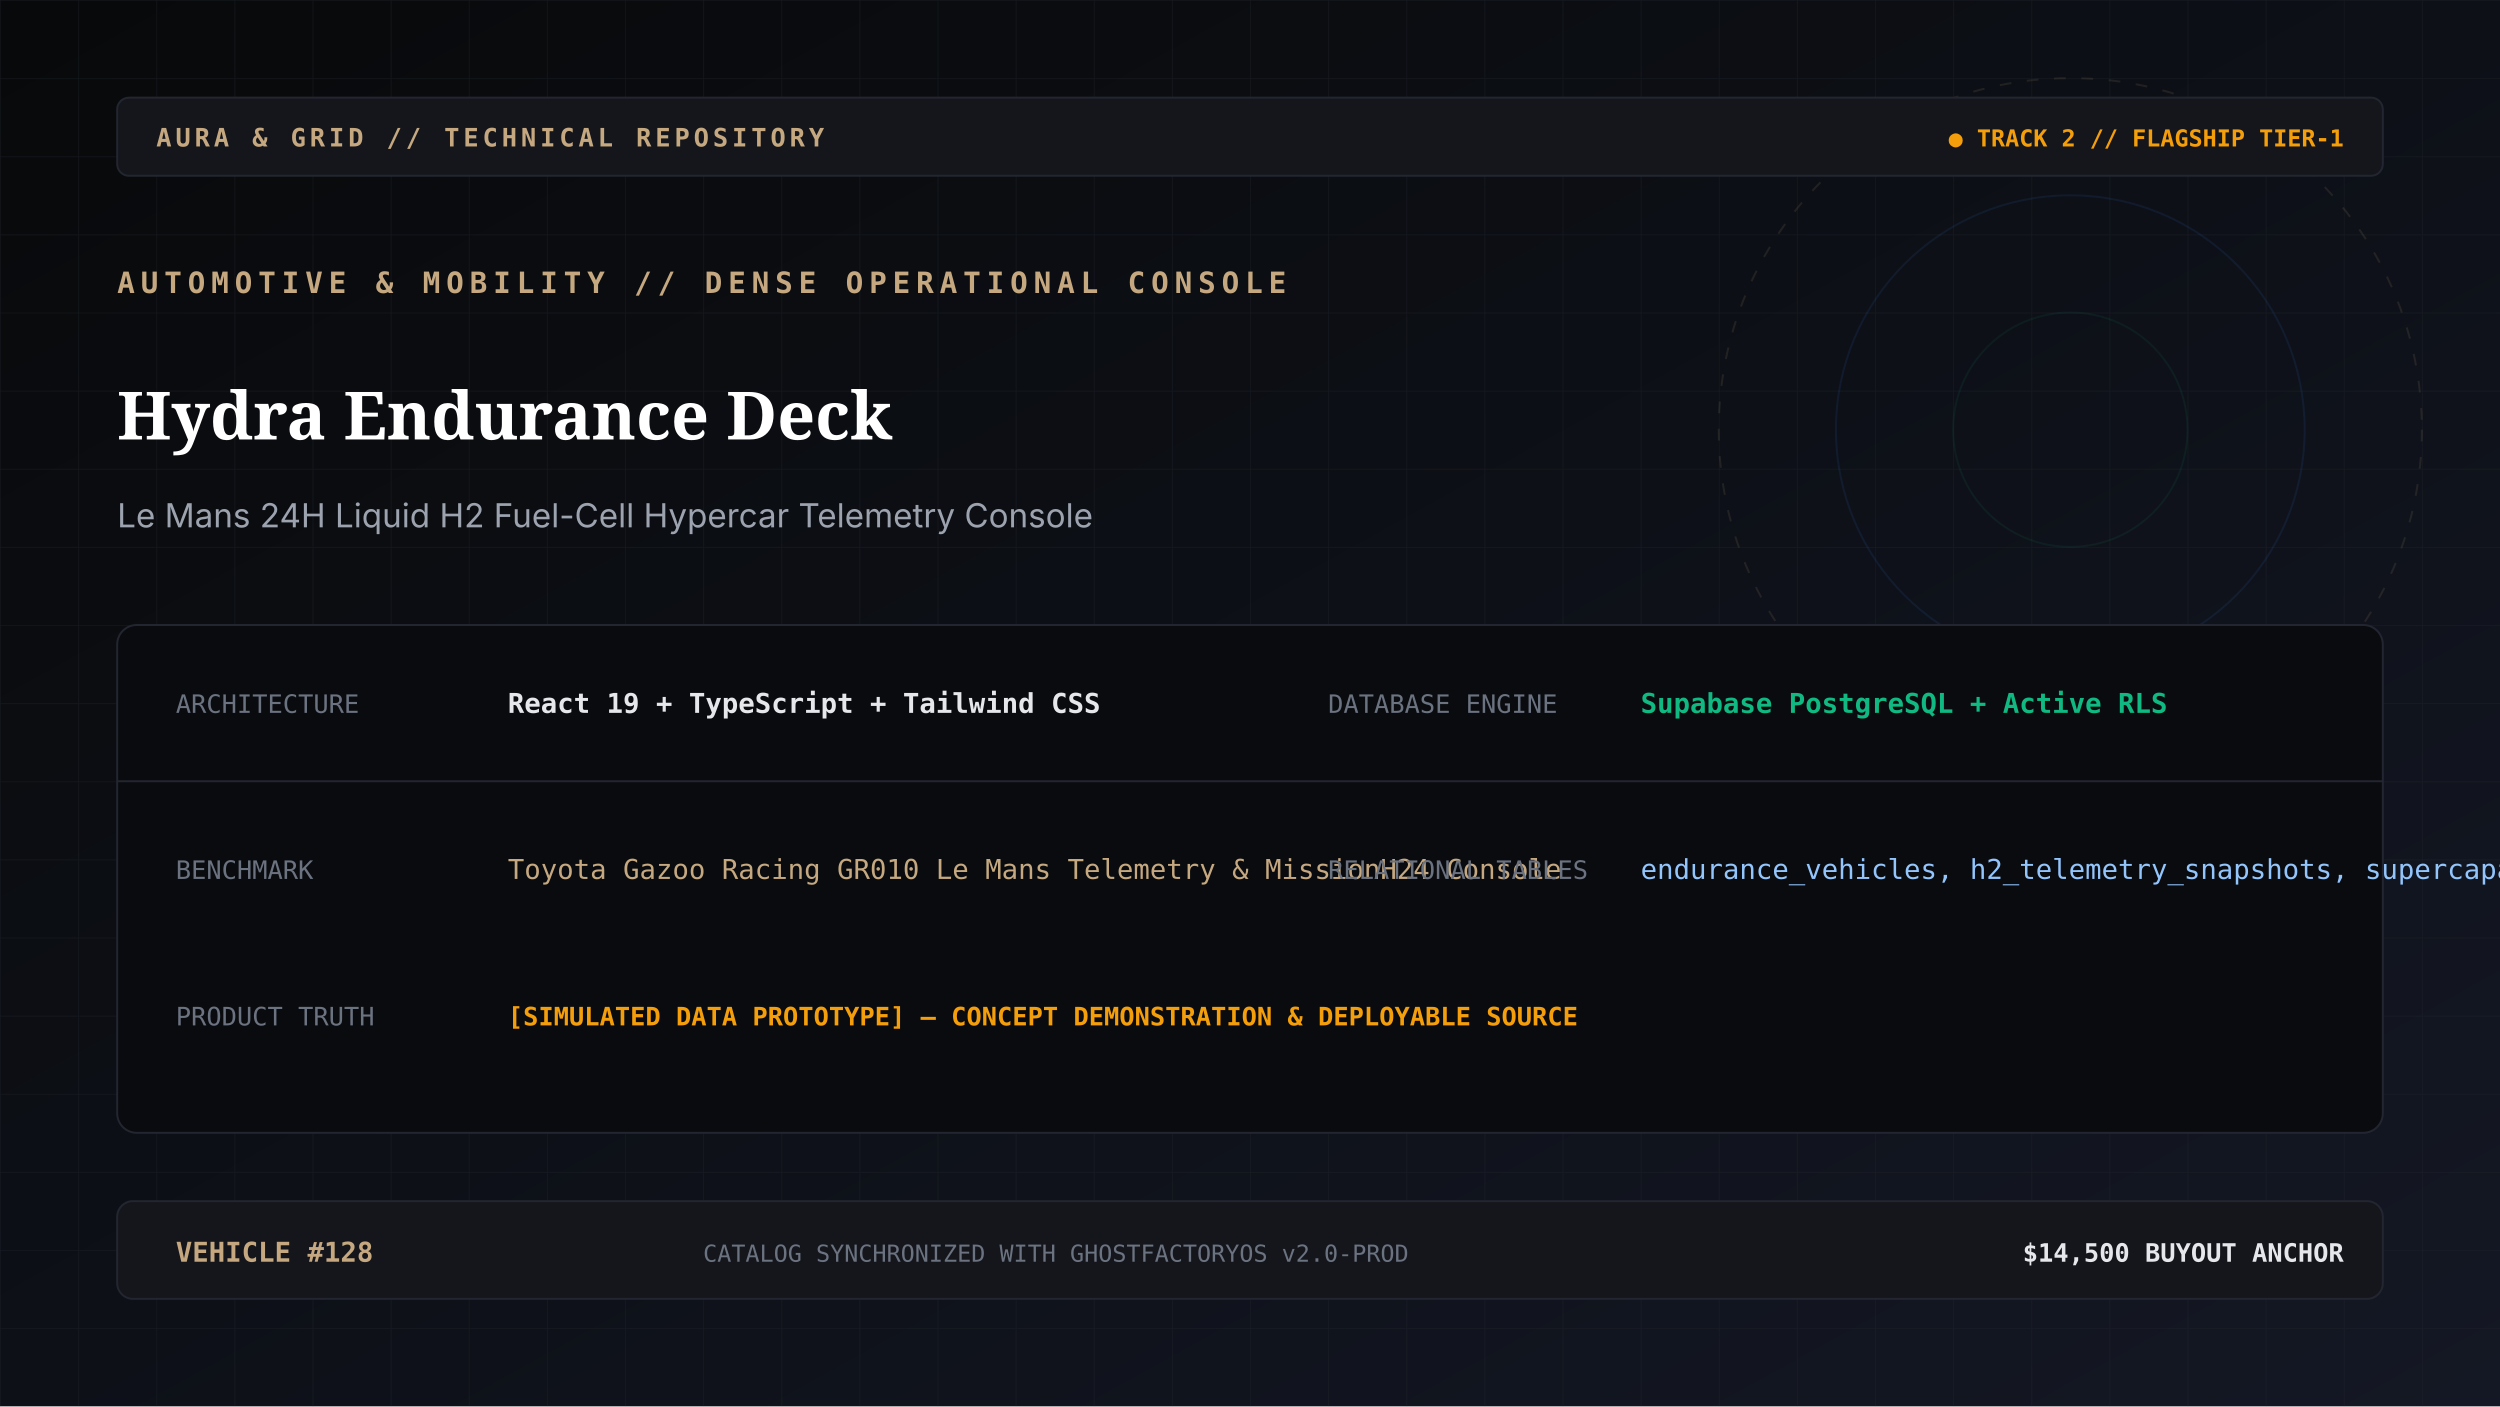
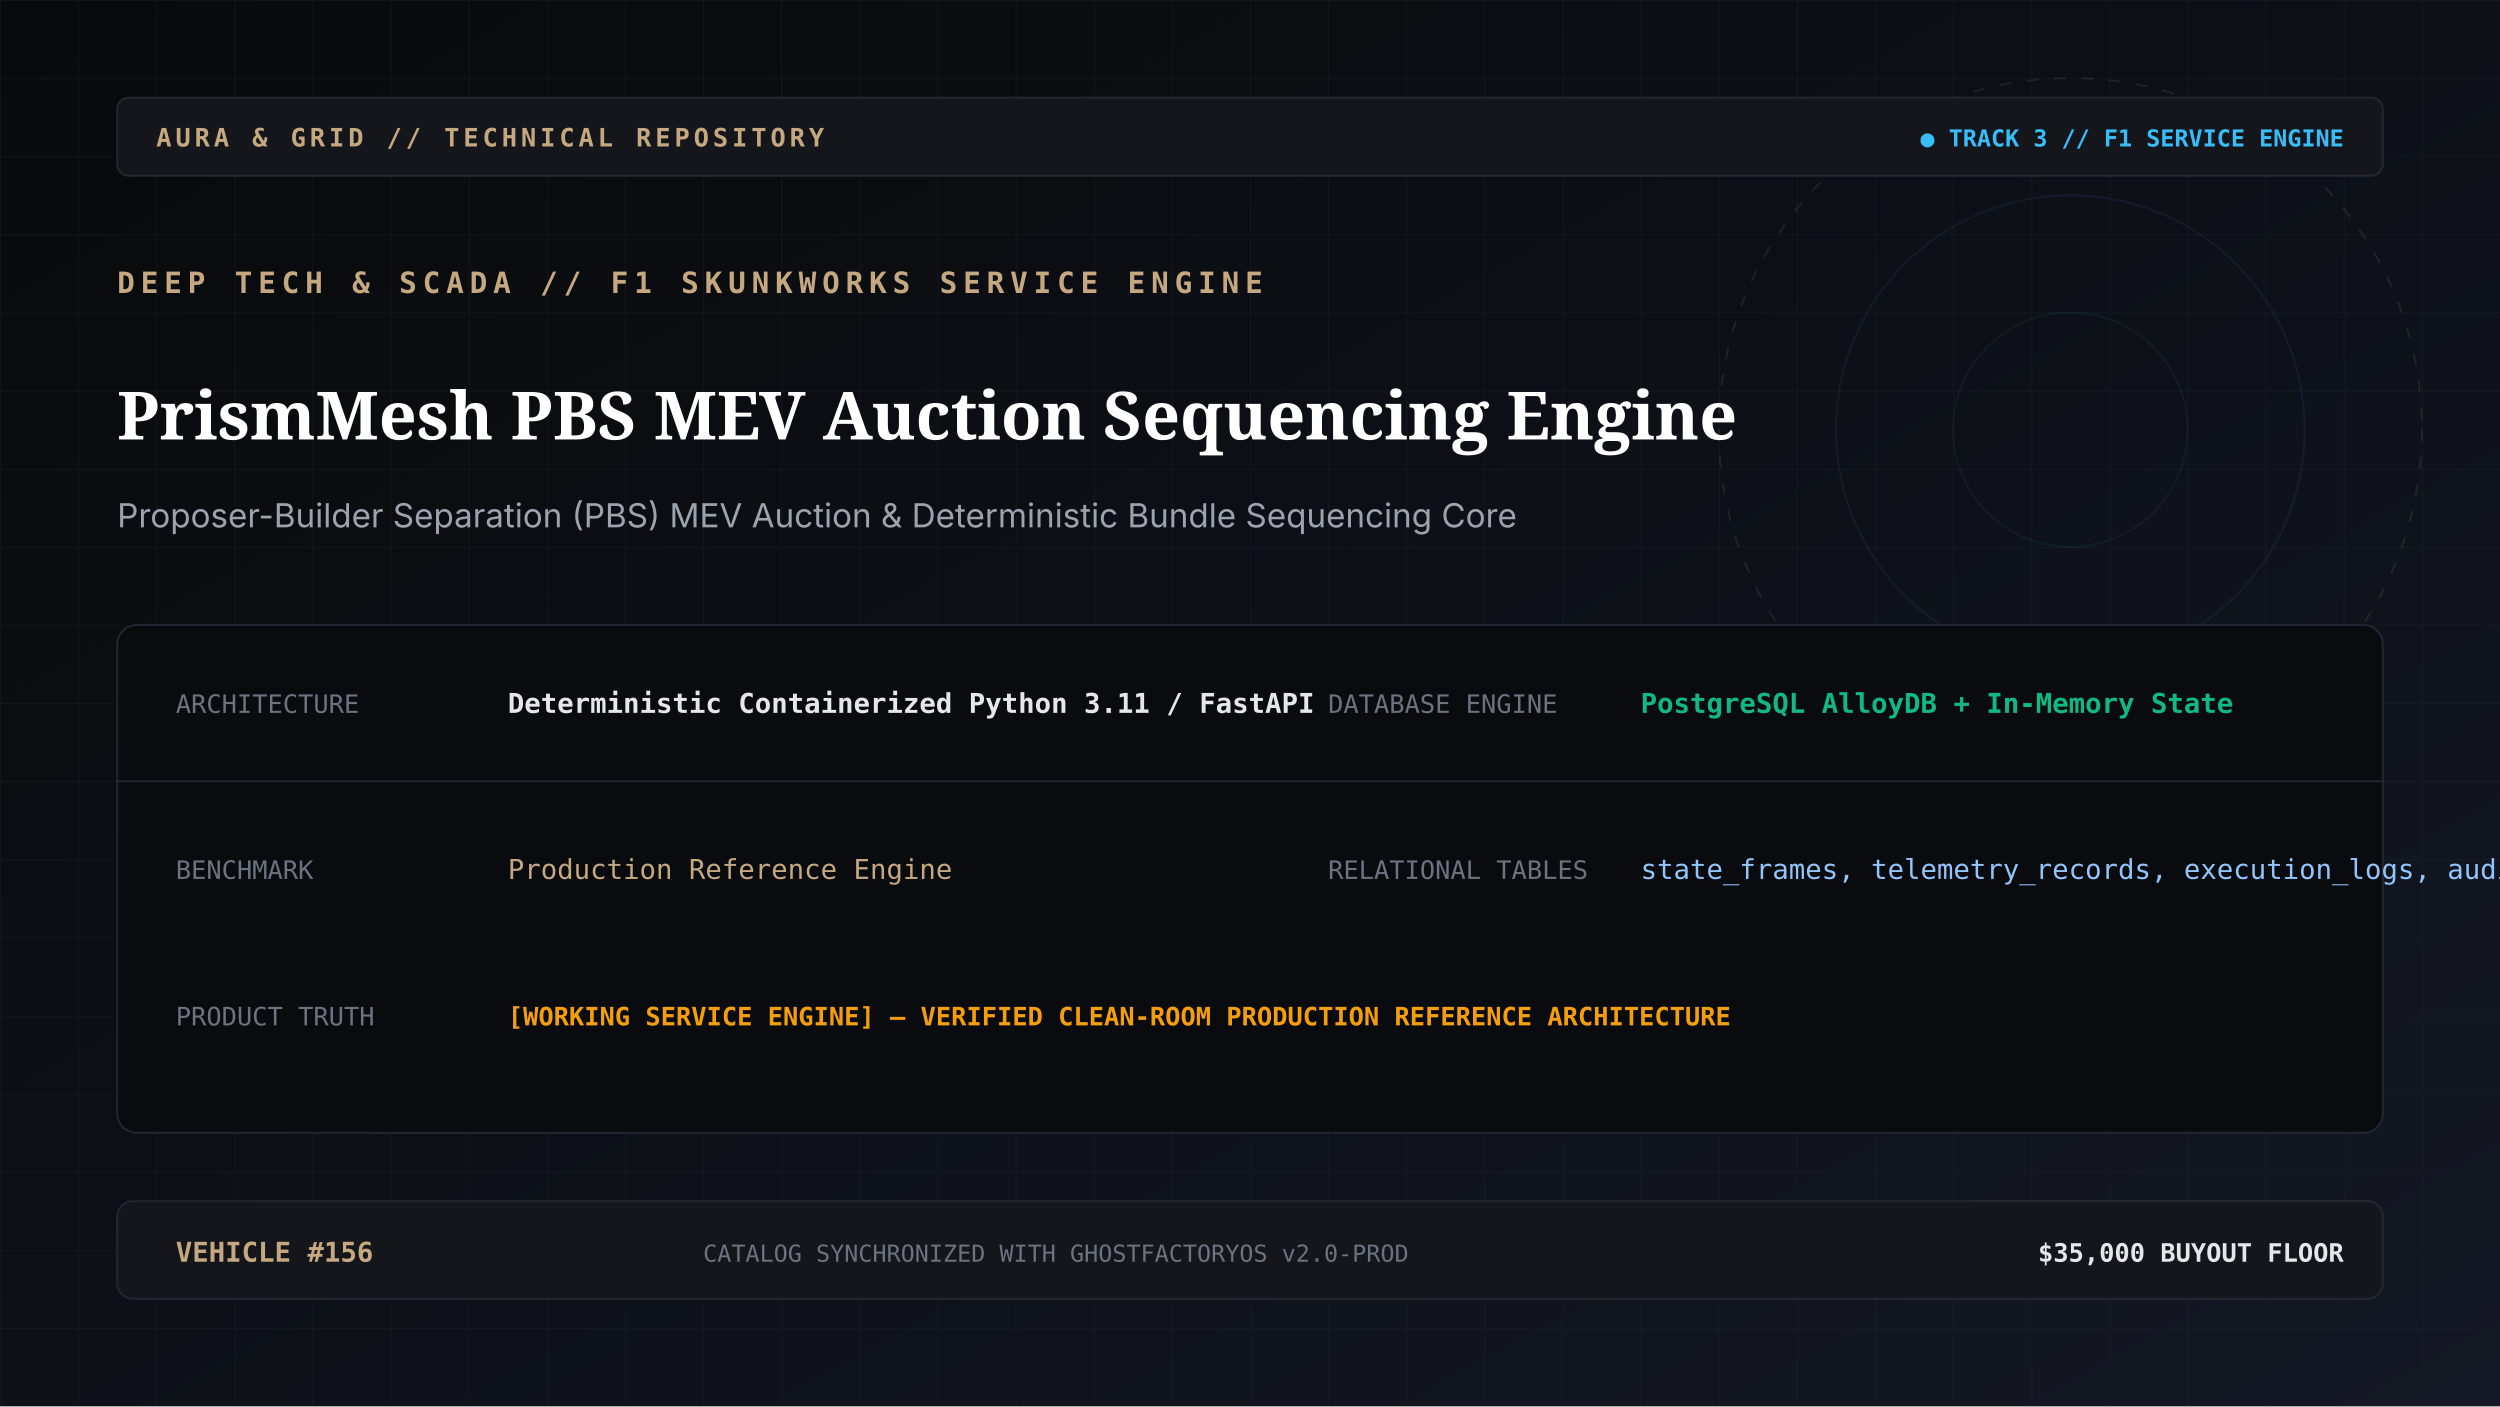
<svg xmlns="http://www.w3.org/2000/svg" width="1280" height="720" viewBox="0 0 1280 720">
  <defs>
-     <linearGradient id="bg-128" x1="0%" y1="0%" x2="100%" y2="100%">
+     <linearGradient id="bg-156" x1="0%" y1="0%" x2="100%" y2="100%">
      <stop offset="0%" stop-color="#08090A" />
      <stop offset="50%" stop-color="#0D1017" />
      <stop offset="100%" stop-color="#141824" />
    </linearGradient>
-     <pattern id="grid-128" width="40" height="40" patternUnits="userSpaceOnUse">
+     <pattern id="grid-156" width="40" height="40" patternUnits="userSpaceOnUse">
      <path d="M 40 0 L 0 0 0 40" fill="none" stroke="#232630" stroke-width="0.75" stroke-opacity="0.45" />
    </pattern>
  </defs>
-   <rect width="1280" height="720" fill="url(#bg-128)" />
-   <rect width="1280" height="720" fill="url(#grid-128)" />
+   <rect width="1280" height="720" fill="url(#bg-156)" />
+   <rect width="1280" height="720" fill="url(#grid-156)" />
  <circle cx="1060" cy="220" r="180" fill="none" stroke="#C5A880" stroke-width="1" stroke-opacity="0.12" stroke-dasharray="6 8" />
  <circle cx="1060" cy="220" r="120" fill="none" stroke="#3B82F6" stroke-width="1" stroke-opacity="0.1" />
  <circle cx="1060" cy="220" r="60" fill="none" stroke="#10B981" stroke-width="1" stroke-opacity="0.08" />
  <rect x="60" y="50" width="1160" height="40" fill="#14161C" rx="6" stroke="#232630" stroke-width="1" />
  <text x="80" y="75" fill="#C5A880" font-family="'JetBrains Mono', monospace" font-size="13" font-weight="600" letter-spacing="2">AURA &amp; GRID // TECHNICAL REPOSITORY</text>
-   <text x="1200" y="75" text-anchor="end" fill="#F59E0B" font-family="'JetBrains Mono', monospace" font-size="12" font-weight="bold">● TRACK 2 // FLAGSHIP TIER-1</text>
-   <text x="60" y="150" fill="#C5A880" font-family="'JetBrains Mono', monospace" font-size="15" font-weight="bold" letter-spacing="3">AUTOMOTIVE &amp; MOBILITY // DENSE OPERATIONAL CONSOLE</text>
-   <text x="60" y="225" fill="#FFFFFF" font-family="'Playfair Display', Georgia, serif" font-size="34" font-weight="bold">Hydra Endurance Deck</text>
-   <text x="60" y="270" fill="#9CA3AF" font-family="'Inter', sans-serif" font-size="17">Le Mans 24H Liquid H2 Fuel-Cell Hypercar Telemetry Console</text>
+   <text x="1200" y="75" text-anchor="end" fill="#38BDF8" font-family="'JetBrains Mono', monospace" font-size="12" font-weight="bold">● TRACK 3 // F1 SERVICE ENGINE</text>
+   <text x="60" y="150" fill="#C5A880" font-family="'JetBrains Mono', monospace" font-size="15" font-weight="bold" letter-spacing="3">DEEP TECH &amp; SCADA // F1 SKUNKWORKS SERVICE ENGINE</text>
+   <text x="60" y="225" fill="#FFFFFF" font-family="'Playfair Display', Georgia, serif" font-size="34" font-weight="bold">PrismMesh PBS MEV Auction Sequencing Engine</text>
+   <text x="60" y="270" fill="#9CA3AF" font-family="'Inter', sans-serif" font-size="17">Proposer-Builder Separation (PBS) MEV Auction &amp; Deterministic Bundle Sequencing Core</text>
  <rect x="60" y="320" width="1160" height="260" fill="#090B0E" rx="10" stroke="#232630" stroke-width="1" />
  <line x1="60" y1="400" x2="1220" y2="400" stroke="#232630" stroke-width="1" />
  <text x="90" y="365" fill="#6B7280" font-family="'JetBrains Mono', monospace" font-size="13">ARCHITECTURE</text>
-   <text x="260" y="365" fill="#E5E7EB" font-family="'JetBrains Mono', monospace" font-size="14" font-weight="bold">React 19 + TypeScript + Tailwind CSS</text>
+   <text x="260" y="365" fill="#E5E7EB" font-family="'JetBrains Mono', monospace" font-size="14" font-weight="bold">Deterministic Containerized Python 3.11 / FastAPI</text>
  <text x="680" y="365" fill="#6B7280" font-family="'JetBrains Mono', monospace" font-size="13">DATABASE ENGINE</text>
-   <text x="840" y="365" fill="#10B981" font-family="'JetBrains Mono', monospace" font-size="14" font-weight="bold">Supabase PostgreSQL + Active RLS</text>
+   <text x="840" y="365" fill="#10B981" font-family="'JetBrains Mono', monospace" font-size="14" font-weight="bold">PostgreSQL AlloyDB + In-Memory State</text>
  <text x="90" y="450" fill="#6B7280" font-family="'JetBrains Mono', monospace" font-size="13">BENCHMARK</text>
-   <text x="260" y="450" fill="#C5A880" font-family="'JetBrains Mono', monospace" font-size="14">Toyota Gazoo Racing GR010 Le Mans Telemetry &amp; MissionH24 Console</text>
+   <text x="260" y="450" fill="#C5A880" font-family="'JetBrains Mono', monospace" font-size="14">Production Reference Engine</text>
  <text x="680" y="450" fill="#6B7280" font-family="'JetBrains Mono', monospace" font-size="13">RELATIONAL TABLES</text>
-   <text x="840" y="450" fill="#93C5FD" font-family="'JetBrains Mono', monospace" font-size="14">endurance_vehicles, h2_telemetry_snapshots, supercapacitor_cycle_logs, stint_strategy_records</text>
+   <text x="840" y="450" fill="#93C5FD" font-family="'JetBrains Mono', monospace" font-size="14">state_frames, telemetry_records, execution_logs, audit_trail</text>
  <text x="90" y="525" fill="#6B7280" font-family="'JetBrains Mono', monospace" font-size="13">PRODUCT TRUTH</text>
-   <text x="260" y="525" fill="#F59E0B" font-family="'JetBrains Mono', monospace" font-size="13" font-weight="600">[SIMULATED DATA PROTOTYPE] — CONCEPT DEMONSTRATION &amp; DEPLOYABLE SOURCE</text>
+   <text x="260" y="525" fill="#F59E0B" font-family="'JetBrains Mono', monospace" font-size="13" font-weight="600">[WORKING SERVICE ENGINE] — VERIFIED CLEAN-ROOM PRODUCTION REFERENCE ARCHITECTURE</text>
  <rect x="60" y="615" width="1160" height="50" fill="#14161C" rx="8" stroke="#232630" stroke-width="1" />
-   <text x="90" y="646" fill="#C5A880" font-family="'JetBrains Mono', monospace" font-size="14" font-weight="bold">VEHICLE #128</text>
+   <text x="90" y="646" fill="#C5A880" font-family="'JetBrains Mono', monospace" font-size="14" font-weight="bold">VEHICLE #156</text>
  <text x="360" y="646" fill="#6B7280" font-family="'JetBrains Mono', monospace" font-size="12">CATALOG SYNCHRONIZED WITH GHOSTFACTORYOS v2.0-PROD</text>
-   <text x="1200" y="646" text-anchor="end" fill="#E5E7EB" font-family="'JetBrains Mono', monospace" font-size="13" font-weight="bold">$14,500 BUYOUT ANCHOR</text>
+   <text x="1200" y="646" text-anchor="end" fill="#E5E7EB" font-family="'JetBrains Mono', monospace" font-size="13" font-weight="bold">$35,000 BUYOUT FLOOR</text>
</svg>
